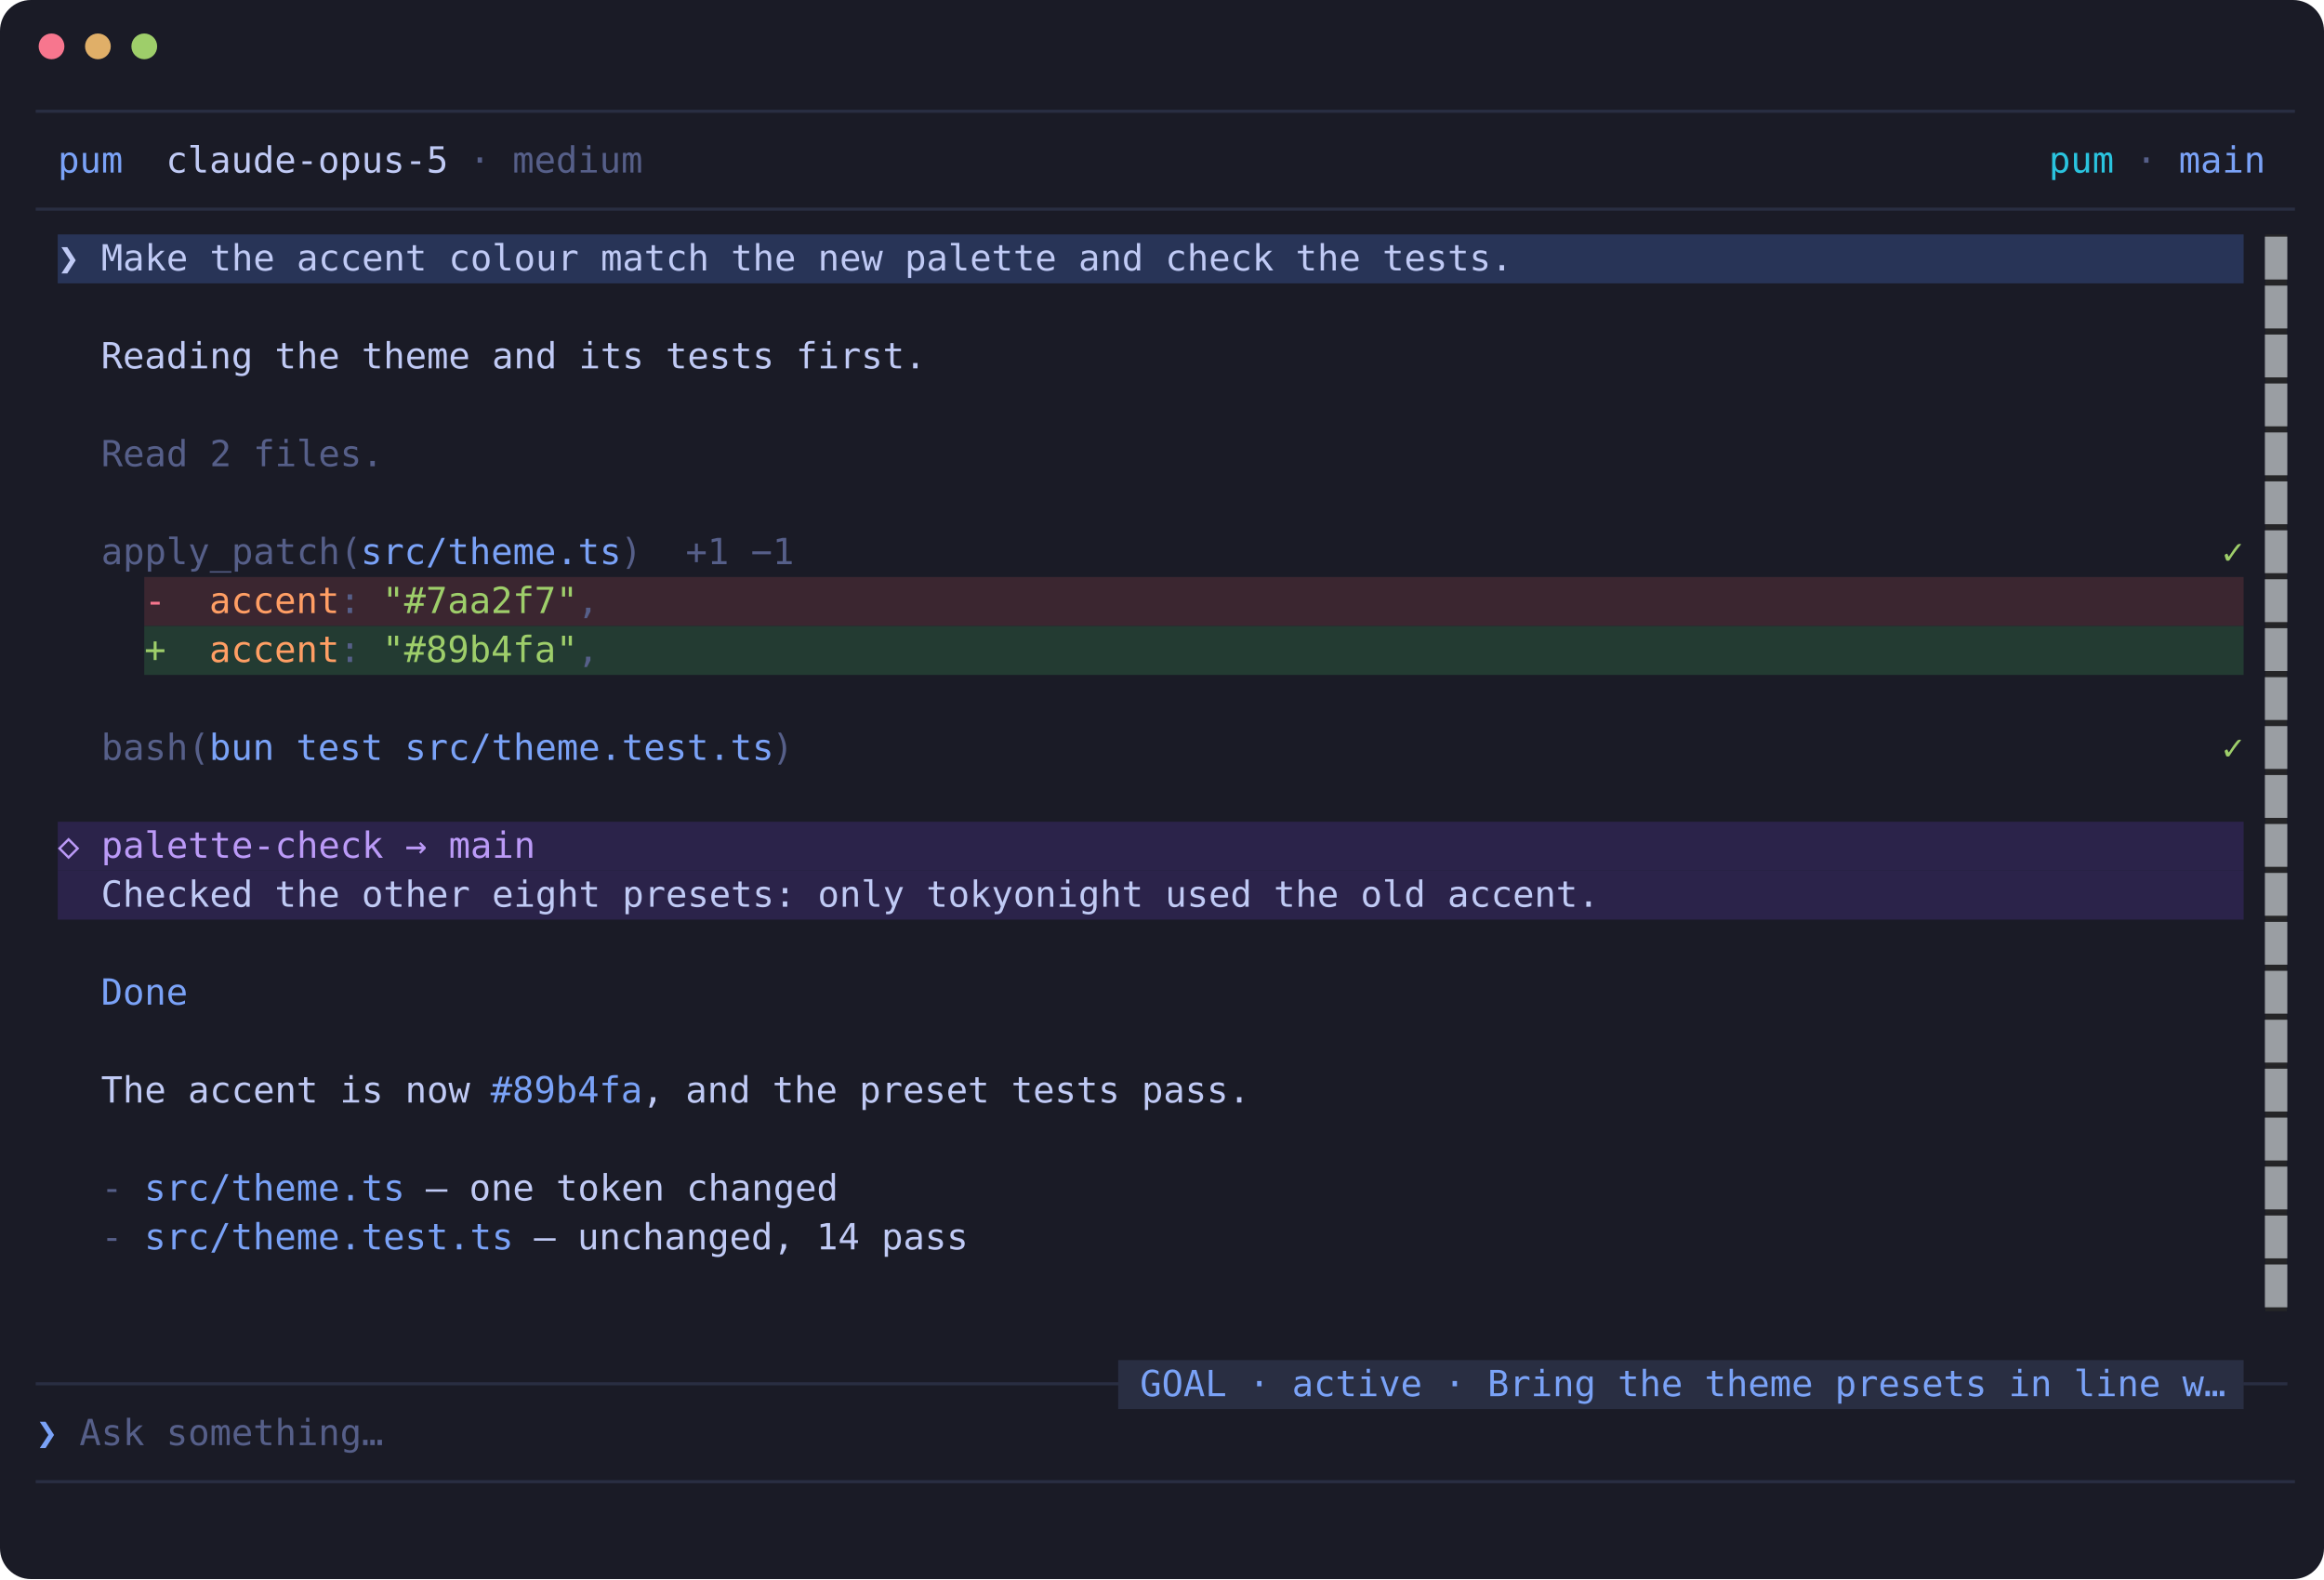
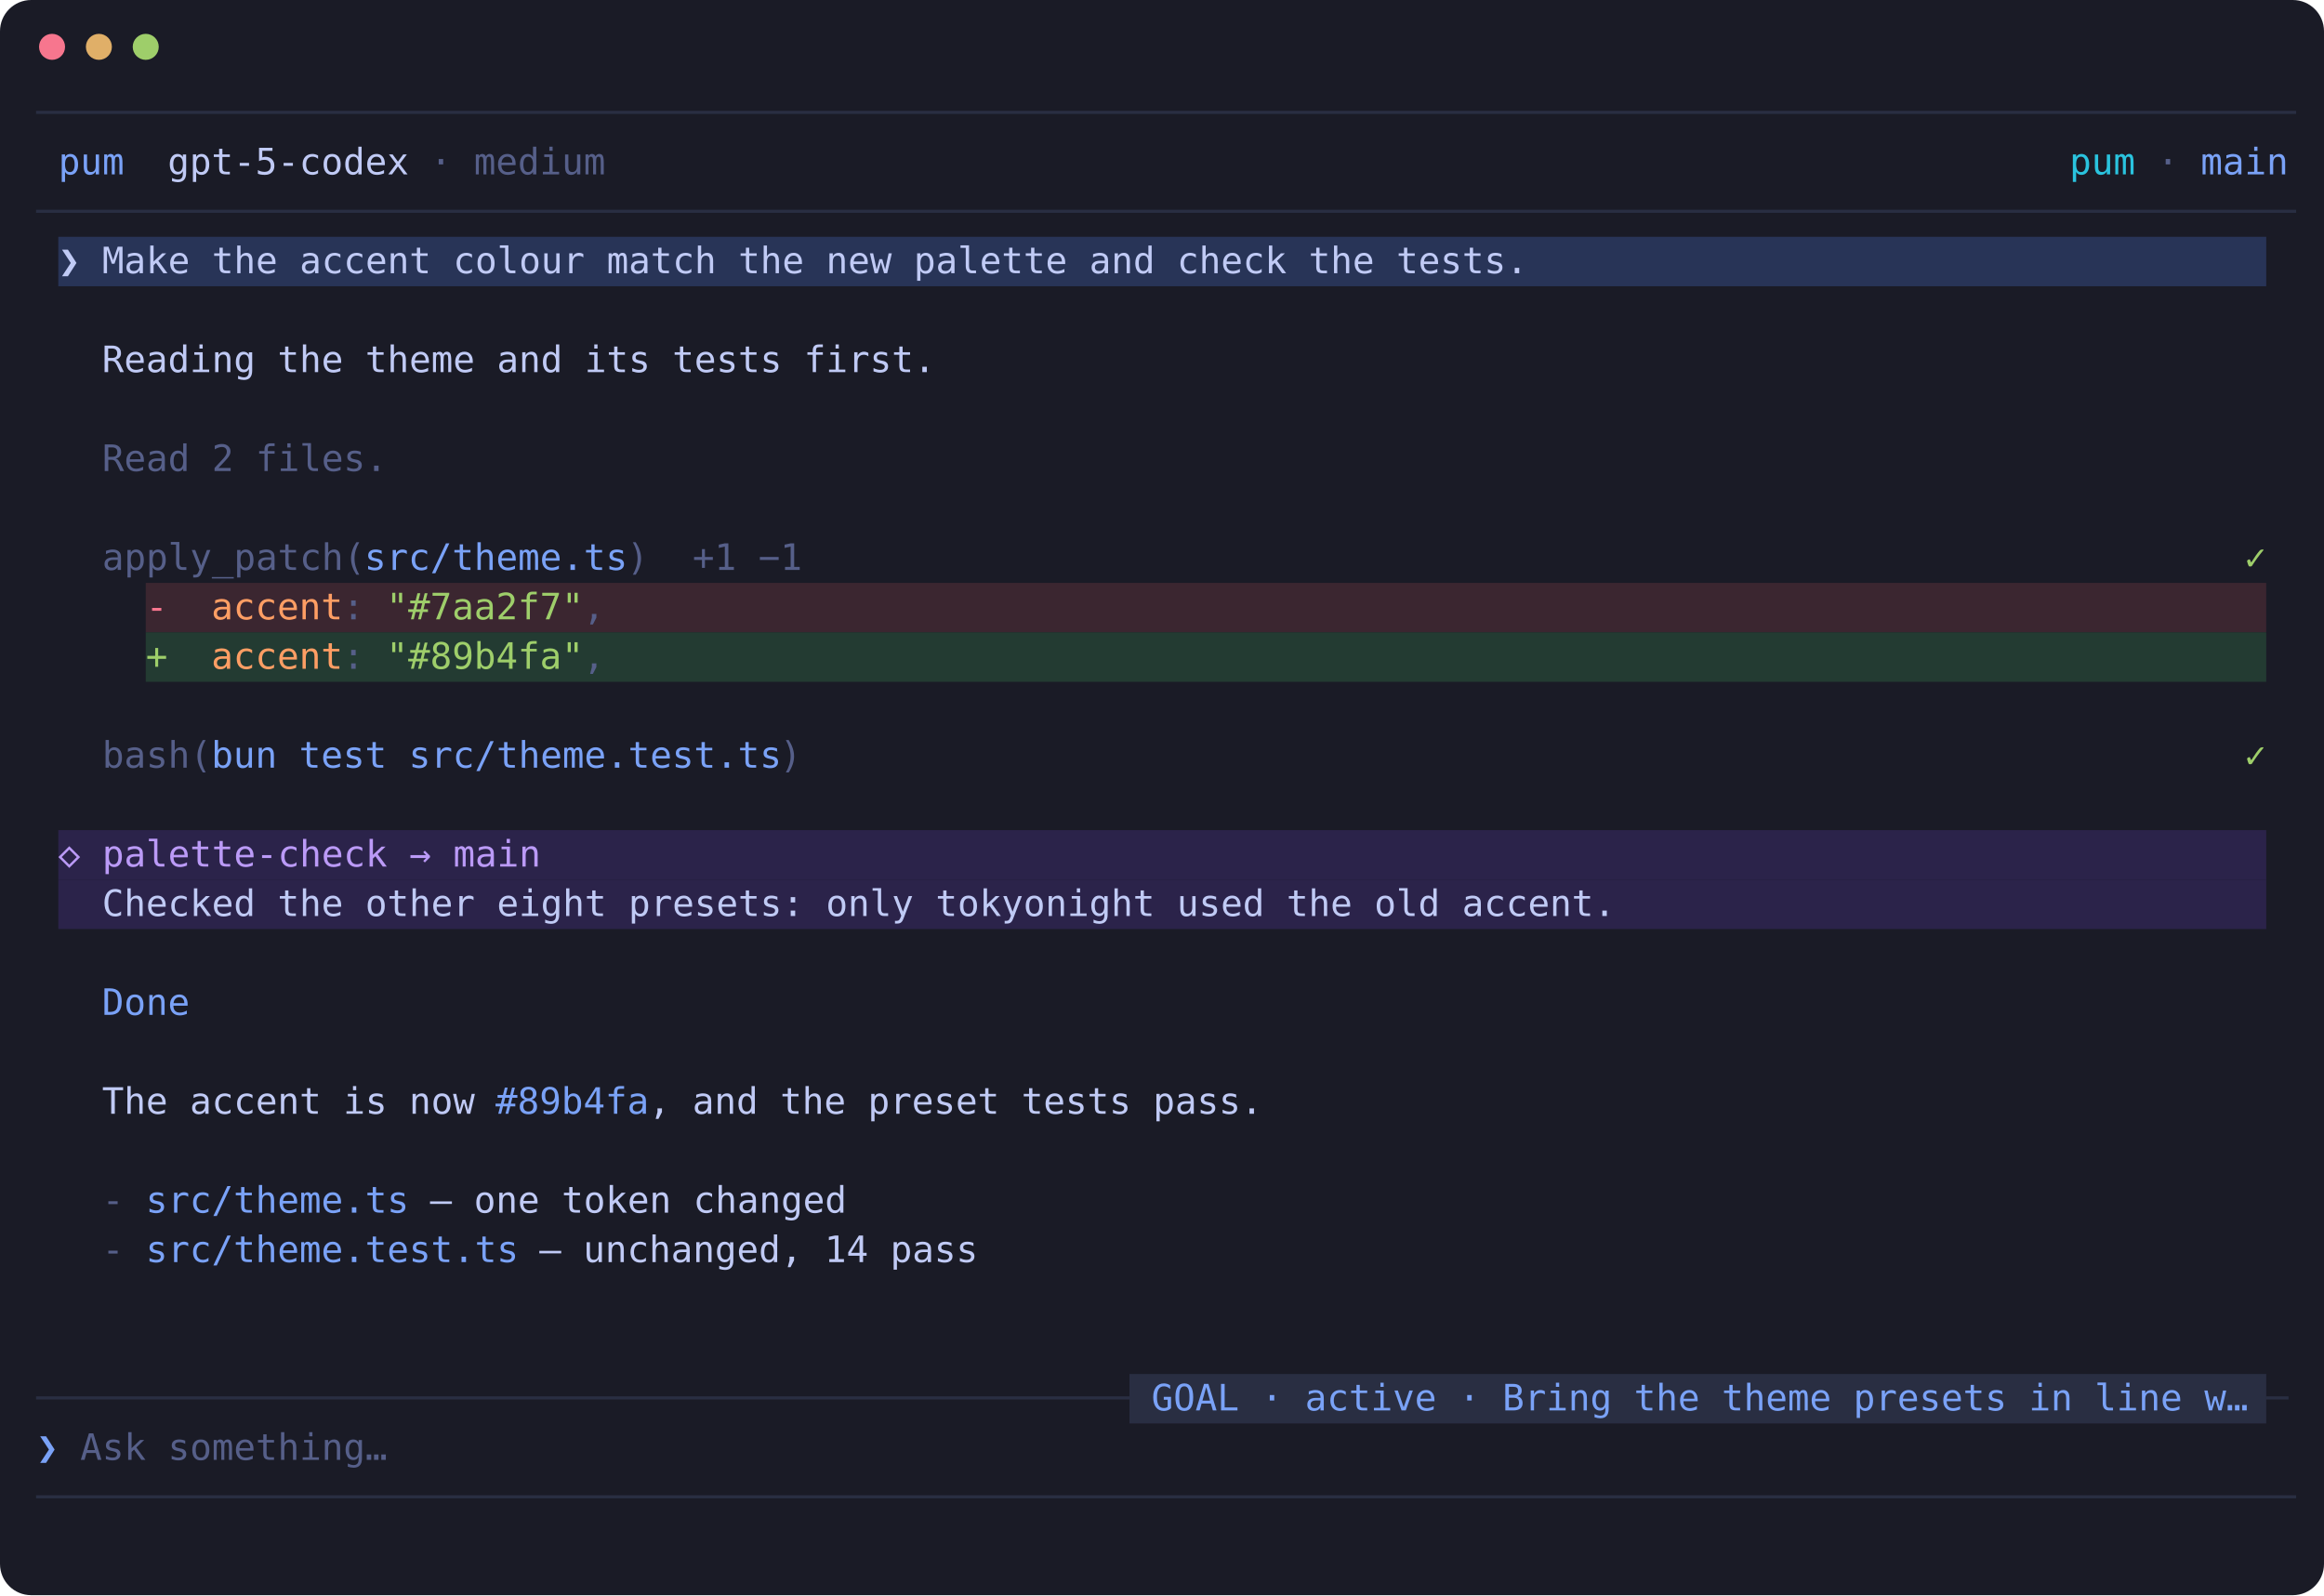
- <svg xmlns="http://www.w3.org/2000/svg" width="902" height="613" viewBox="0 0 902 613" role="img" aria-labelledby="title desc">
+ <svg xmlns="http://www.w3.org/2000/svg" width="893" height="613" viewBox="0 0 893 613" role="img" aria-labelledby="title desc">
  <rect width="100%" height="100%" rx="12" fill="#1a1b26" />
  <circle cx="20" cy="18" r="5" fill="#f7768e" />
  <circle cx="38" cy="18" r="5" fill="#e0af68" />
  <circle cx="56" cy="18" r="5" fill="#9ece6a" />
  <rect x="22.4" y="91.0" width="848.4" height="19" fill="#283457" />
-   <rect x="879.2" y="91.0" width="8.4" height="19" fill="#252527" />
-   <rect x="879.2" y="110.0" width="8.4" height="19" fill="#252527" />
-   <rect x="879.2" y="129.0" width="8.4" height="19" fill="#252527" />
-   <rect x="879.2" y="148.0" width="8.4" height="19" fill="#252527" />
-   <rect x="879.2" y="167.0" width="8.4" height="19" fill="#252527" />
-   <rect x="879.2" y="186.0" width="8.4" height="19" fill="#252527" />
-   <rect x="879.2" y="205.0" width="8.4" height="19" fill="#252527" />
  <rect x="56.0" y="224.0" width="814.8" height="19" fill="#3b2630" />
-   <rect x="879.2" y="224.0" width="8.4" height="19" fill="#252527" />
  <rect x="56.0" y="243.0" width="814.8" height="19" fill="#233b32" />
-   <rect x="879.2" y="243.0" width="8.4" height="19" fill="#252527" />
-   <rect x="879.2" y="262.0" width="8.4" height="19" fill="#252527" />
-   <rect x="879.2" y="281.0" width="8.4" height="19" fill="#252527" />
-   <rect x="879.2" y="300.0" width="8.4" height="19" fill="#252527" />
  <rect x="22.4" y="319.0" width="848.4" height="19" fill="#2b234a" />
-   <rect x="879.2" y="319.0" width="8.4" height="19" fill="#252527" />
  <rect x="22.4" y="338.0" width="848.4" height="19" fill="#2b234a" />
-   <rect x="879.2" y="338.0" width="8.4" height="19" fill="#252527" />
-   <rect x="879.2" y="357.0" width="8.4" height="19" fill="#252527" />
-   <rect x="879.2" y="376.0" width="8.4" height="19" fill="#252527" />
-   <rect x="879.2" y="395.0" width="8.4" height="19" fill="#252527" />
-   <rect x="879.2" y="414.0" width="8.4" height="19" fill="#252527" />
-   <rect x="879.2" y="433.0" width="8.4" height="19" fill="#252527" />
-   <rect x="879.2" y="452.0" width="8.4" height="19" fill="#252527" />
-   <rect x="879.2" y="471.0" width="8.4" height="19" fill="#252527" />
-   <rect x="879.2" y="490.0" width="8.4" height="19" fill="#252527" />
  <rect x="434.0" y="528.0" width="436.8" height="19" fill="#292e42" />
  <g font-family="ui-monospace, SFMono-Regular, Menlo, Consolas, monospace" font-size="14" xml:space="preserve">
-     <text x="14.0" y="48.0" fill="#292e42" textLength="873.6" lengthAdjust="spacingAndGlyphs">────────────────────────────────────────────────────────────────────────────────────────────────────────</text>
-     <text x="14.0" y="67.0" fill="#7aa2f7" textLength="50.4" lengthAdjust="spacingAndGlyphs"> pum  </text>
-     <text x="64.4" y="67.0" fill="#c0caf5" textLength="109.2" lengthAdjust="spacingAndGlyphs">claude-opus-5</text>
-     <text x="173.6" y="67.0" fill="#565f89" textLength="75.6" lengthAdjust="spacingAndGlyphs"> · medium</text>
-     <text x="795.2" y="67.0" fill="#2ac3de" textLength="25.2" lengthAdjust="spacingAndGlyphs">pum</text>
-     <text x="820.4" y="67.0" fill="#565f89" textLength="25.2" lengthAdjust="spacingAndGlyphs"> · </text>
-     <text x="845.6" y="67.0" fill="#7aa2f7" textLength="33.6" lengthAdjust="spacingAndGlyphs">main</text>
-     <text x="14.0" y="86.0" fill="#292e42" textLength="873.6" lengthAdjust="spacingAndGlyphs">────────────────────────────────────────────────────────────────────────────────────────────────────────</text>
-     <text x="22.4" y="105.0" fill="#c0caf5" textLength="562.8" lengthAdjust="spacingAndGlyphs">❯ Make the accent colour match the new palette and check the tests.</text>
-     <text x="879.2" y="105.0" fill="#9a9ea3" textLength="8.4" lengthAdjust="spacingAndGlyphs">█</text>
-     <text x="879.2" y="124.0" fill="#9a9ea3" textLength="8.4" lengthAdjust="spacingAndGlyphs">█</text>
-     <text x="39.2" y="143.0" fill="#c0caf5" textLength="319.2" lengthAdjust="spacingAndGlyphs">Reading the theme and its tests first.</text>
-     <text x="879.2" y="143.0" fill="#9a9ea3" textLength="8.4" lengthAdjust="spacingAndGlyphs">█</text>
-     <text x="879.2" y="162.0" fill="#9a9ea3" textLength="8.4" lengthAdjust="spacingAndGlyphs">█</text>
-     <text x="22.4" y="181.0" fill="#565f89" textLength="126.0" lengthAdjust="spacingAndGlyphs">  Read 2 files.</text>
-     <text x="879.2" y="181.0" fill="#9a9ea3" textLength="8.4" lengthAdjust="spacingAndGlyphs">█</text>
-     <text x="879.2" y="200.0" fill="#9a9ea3" textLength="8.4" lengthAdjust="spacingAndGlyphs">█</text>
-     <text x="22.4" y="219.0" fill="#565f89" textLength="117.6" lengthAdjust="spacingAndGlyphs">  apply_patch(</text>
-     <text x="140.0" y="219.0" fill="#7aa2f7" textLength="100.8" lengthAdjust="spacingAndGlyphs">src/theme.ts</text>
-     <text x="240.8" y="219.0" fill="#565f89" textLength="67.2" lengthAdjust="spacingAndGlyphs">)  +1 −1</text>
-     <text x="862.4" y="219.0" fill="#9ece6a" textLength="8.4" lengthAdjust="spacingAndGlyphs">✓</text>
-     <text x="879.2" y="219.0" fill="#9a9ea3" textLength="8.4" lengthAdjust="spacingAndGlyphs">█</text>
-     <text x="56.0" y="238.0" fill="#f7768e" textLength="8.4" lengthAdjust="spacingAndGlyphs">-</text>
-     <text x="81.2" y="238.0" fill="#ff9e64" textLength="50.4" lengthAdjust="spacingAndGlyphs">accent</text>
-     <text x="131.6" y="238.0" fill="#565f89" textLength="8.4" lengthAdjust="spacingAndGlyphs">:</text>
-     <text x="148.4" y="238.0" fill="#9ece6a" textLength="75.6" lengthAdjust="spacingAndGlyphs">"#7aa2f7"</text>
-     <text x="224.0" y="238.0" fill="#565f89" textLength="8.4" lengthAdjust="spacingAndGlyphs">,</text>
-     <text x="879.2" y="238.0" fill="#9a9ea3" textLength="8.4" lengthAdjust="spacingAndGlyphs">█</text>
-     <text x="56.0" y="257.0" fill="#9ece6a" textLength="8.4" lengthAdjust="spacingAndGlyphs">+</text>
-     <text x="81.2" y="257.0" fill="#ff9e64" textLength="50.4" lengthAdjust="spacingAndGlyphs">accent</text>
-     <text x="131.6" y="257.0" fill="#565f89" textLength="8.4" lengthAdjust="spacingAndGlyphs">:</text>
-     <text x="148.4" y="257.0" fill="#9ece6a" textLength="75.6" lengthAdjust="spacingAndGlyphs">"#89b4fa"</text>
-     <text x="224.0" y="257.0" fill="#565f89" textLength="8.4" lengthAdjust="spacingAndGlyphs">,</text>
-     <text x="879.2" y="257.0" fill="#9a9ea3" textLength="8.4" lengthAdjust="spacingAndGlyphs">█</text>
-     <text x="879.2" y="276.0" fill="#9a9ea3" textLength="8.4" lengthAdjust="spacingAndGlyphs">█</text>
-     <text x="22.4" y="295.0" fill="#565f89" textLength="58.8" lengthAdjust="spacingAndGlyphs">  bash(</text>
-     <text x="81.2" y="295.0" fill="#7aa2f7" textLength="218.4" lengthAdjust="spacingAndGlyphs">bun test src/theme.test.ts</text>
-     <text x="299.6" y="295.0" fill="#565f89" textLength="8.4" lengthAdjust="spacingAndGlyphs">)</text>
-     <text x="862.4" y="295.0" fill="#9ece6a" textLength="8.4" lengthAdjust="spacingAndGlyphs">✓</text>
-     <text x="879.2" y="295.0" fill="#9a9ea3" textLength="8.4" lengthAdjust="spacingAndGlyphs">█</text>
-     <text x="879.2" y="314.0" fill="#9a9ea3" textLength="8.4" lengthAdjust="spacingAndGlyphs">█</text>
-     <text x="22.4" y="333.0" fill="#bb9af7" textLength="184.8" lengthAdjust="spacingAndGlyphs">◇ palette-check → main</text>
-     <text x="879.2" y="333.0" fill="#9a9ea3" textLength="8.4" lengthAdjust="spacingAndGlyphs">█</text>
-     <text x="39.2" y="352.0" fill="#c0caf5" textLength="579.6" lengthAdjust="spacingAndGlyphs">Checked the other eight presets: only tokyonight used the old accent.</text>
-     <text x="879.2" y="352.0" fill="#9a9ea3" textLength="8.4" lengthAdjust="spacingAndGlyphs">█</text>
-     <text x="879.2" y="371.0" fill="#9a9ea3" textLength="8.4" lengthAdjust="spacingAndGlyphs">█</text>
-     <text x="39.2" y="390.0" fill="#7aa2f7" textLength="33.6" lengthAdjust="spacingAndGlyphs">Done</text>
-     <text x="879.2" y="390.0" fill="#9a9ea3" textLength="8.4" lengthAdjust="spacingAndGlyphs">█</text>
-     <text x="879.2" y="409.0" fill="#9a9ea3" textLength="8.4" lengthAdjust="spacingAndGlyphs">█</text>
-     <text x="39.2" y="428.0" fill="#c0caf5" textLength="151.2" lengthAdjust="spacingAndGlyphs">The accent is now </text>
-     <text x="190.4" y="428.0" fill="#7aa2f7" textLength="58.8" lengthAdjust="spacingAndGlyphs">#89b4fa</text>
-     <text x="249.2" y="428.0" fill="#c0caf5" textLength="235.2" lengthAdjust="spacingAndGlyphs">, and the preset tests pass.</text>
-     <text x="879.2" y="428.0" fill="#9a9ea3" textLength="8.4" lengthAdjust="spacingAndGlyphs">█</text>
-     <text x="879.2" y="447.0" fill="#9a9ea3" textLength="8.4" lengthAdjust="spacingAndGlyphs">█</text>
-     <text x="39.2" y="466.0" fill="#565f89" textLength="16.8" lengthAdjust="spacingAndGlyphs">- </text>
-     <text x="56.0" y="466.0" fill="#7aa2f7" textLength="100.8" lengthAdjust="spacingAndGlyphs">src/theme.ts</text>
-     <text x="156.8" y="466.0" fill="#c0caf5" textLength="168.0" lengthAdjust="spacingAndGlyphs"> — one token changed</text>
-     <text x="879.2" y="466.0" fill="#9a9ea3" textLength="8.4" lengthAdjust="spacingAndGlyphs">█</text>
-     <text x="39.2" y="485.0" fill="#565f89" textLength="16.8" lengthAdjust="spacingAndGlyphs">- </text>
-     <text x="56.0" y="485.0" fill="#7aa2f7" textLength="142.8" lengthAdjust="spacingAndGlyphs">src/theme.test.ts</text>
-     <text x="198.8" y="485.0" fill="#c0caf5" textLength="176.4" lengthAdjust="spacingAndGlyphs"> — unchanged, 14 pass</text>
-     <text x="879.2" y="485.0" fill="#9a9ea3" textLength="8.4" lengthAdjust="spacingAndGlyphs">█</text>
-     <text x="879.2" y="504.0" fill="#9a9ea3" textLength="8.4" lengthAdjust="spacingAndGlyphs">█</text>
-     <text x="14.0" y="542.0" fill="#292e42" textLength="420.0" lengthAdjust="spacingAndGlyphs">──────────────────────────────────────────────────</text>
-     <text x="434.0" y="542.0" fill="#7aa2f7" textLength="436.8" lengthAdjust="spacingAndGlyphs"> GOAL · active · Bring the theme presets in line w… </text>
-     <text x="870.8" y="542.0" fill="#292e42" textLength="16.8" lengthAdjust="spacingAndGlyphs">──</text>
-     <text x="14.0" y="561.0" fill="#7aa2f7" textLength="16.8" lengthAdjust="spacingAndGlyphs">❯ </text>
-     <text x="30.8" y="561.0" fill="#565f89" textLength="117.6" lengthAdjust="spacingAndGlyphs">Ask something…</text>
-     <text x="14.0" y="580.0" fill="#292e42" textLength="873.6" lengthAdjust="spacingAndGlyphs">────────────────────────────────────────────────────────────────────────────────────────────────────────</text>
+     <text x="14.0 22.4 30.8 39.2 47.6 56.0 64.4 72.8 81.2 89.6 98.0 106.4 114.8 123.2 131.6 140.0 148.4 156.8 165.2 173.6 182.0 190.4 198.8 207.2 215.6 224.0 232.4 240.8 249.2 257.6 266.0 274.4 282.8 291.2 299.6 308.0 316.4 324.8 333.2 341.6 350.0 358.4 366.8 375.2 383.6 392.0 400.4 408.8 417.2 425.6 434.0 442.4 450.8 459.2 467.6 476.0 484.4 492.8 501.2 509.6 518.0 526.4 534.8 543.2 551.6 560.0 568.4 576.8 585.2 593.6 602.0 610.4 618.8 627.2 635.6 644.0 652.4 660.8 669.2 677.6 686.0 694.4 702.8 711.2 719.6 728.0 736.4 744.8 753.2 761.6 770.0 778.4 786.8 795.2 803.6 812.0 820.4 828.8 837.2 845.6 854.0 862.4 870.8" y="48.0" fill="#292e42">───────────────────────────────────────────────────────────────────────────────────────────────────────</text>
+     <text x="14.0 22.4 30.8 39.2 47.6 56.0" y="67.0" fill="#7aa2f7"> pum  </text>
+     <text x="64.4 72.8 81.2 89.6 98.0 106.4 114.8 123.2 131.6 140.0 148.4" y="67.0" fill="#c0caf5">gpt-5-codex</text>
+     <text x="156.8 165.2 173.6 182.0 190.4 198.8 207.2 215.6 224.0" y="67.0" fill="#565f89"> · medium</text>
+     <text x="795.2 803.6 812.0" y="67.0" fill="#2ac3de">pum</text>
+     <text x="820.4 828.8 837.2" y="67.0" fill="#565f89"> · </text>
+     <text x="845.6 854.0 862.4 870.8" y="67.0" fill="#7aa2f7">main</text>
+     <text x="14.0 22.4 30.8 39.2 47.6 56.0 64.4 72.8 81.2 89.6 98.0 106.4 114.8 123.2 131.6 140.0 148.4 156.8 165.2 173.6 182.0 190.4 198.8 207.2 215.6 224.0 232.4 240.8 249.2 257.6 266.0 274.4 282.8 291.2 299.6 308.0 316.4 324.8 333.2 341.6 350.0 358.4 366.8 375.2 383.6 392.0 400.4 408.8 417.2 425.6 434.0 442.4 450.8 459.2 467.6 476.0 484.4 492.8 501.2 509.6 518.0 526.4 534.8 543.2 551.6 560.0 568.4 576.8 585.2 593.6 602.0 610.4 618.8 627.2 635.6 644.0 652.4 660.8 669.2 677.6 686.0 694.4 702.8 711.2 719.6 728.0 736.4 744.8 753.2 761.6 770.0 778.4 786.8 795.2 803.6 812.0 820.4 828.8 837.2 845.6 854.0 862.4 870.8" y="86.0" fill="#292e42">───────────────────────────────────────────────────────────────────────────────────────────────────────</text>
+     <text x="22.4 30.8 39.2 47.6 56.0 64.4 72.8 81.2 89.6 98.0 106.4 114.8 123.2 131.6 140.0 148.4 156.8 165.2 173.6 182.0 190.4 198.8 207.2 215.6 224.0 232.4 240.8 249.2 257.6 266.0 274.4 282.8 291.2 299.6 308.0 316.4 324.8 333.2 341.6 350.0 358.4 366.8 375.2 383.6 392.0 400.4 408.8 417.2 425.6 434.0 442.4 450.8 459.2 467.6 476.0 484.4 492.8 501.2 509.6 518.0 526.4 534.8 543.2 551.6 560.0 568.4 576.8" y="105.0" fill="#c0caf5">❯ Make the accent colour match the new palette and check the tests.</text>
+     <text x="39.2 47.6 56.0 64.4 72.8 81.2 89.6 98.0 106.4 114.8 123.2 131.6 140.0 148.4 156.8 165.2 173.6 182.0 190.4 198.8 207.2 215.6 224.0 232.4 240.8 249.2 257.6 266.0 274.4 282.8 291.2 299.6 308.0 316.4 324.8 333.2 341.6 350.0" y="143.0" fill="#c0caf5">Reading the theme and its tests first.</text>
+     <text x="22.4 30.8 39.2 47.6 56.0 64.4 72.8 81.2 89.6 98.0 106.4 114.8 123.2 131.6 140.0" y="181.0" fill="#565f89">  Read 2 files.</text>
+     <text x="22.4 30.8 39.2 47.6 56.0 64.4 72.8 81.2 89.6 98.0 106.4 114.8 123.2 131.6" y="219.0" fill="#565f89">  apply_patch(</text>
+     <text x="140.0 148.4 156.8 165.2 173.6 182.0 190.4 198.8 207.2 215.6 224.0 232.4" y="219.0" fill="#7aa2f7">src/theme.ts</text>
+     <text x="240.8 249.2 257.6 266.0 274.4 282.8 291.2 299.6" y="219.0" fill="#565f89">)  +1 −1</text>
+     <text x="862.4" y="219.0" fill="#9ece6a">✓</text>
+     <text x="56.0" y="238.0" fill="#f7768e">-</text>
+     <text x="81.2 89.6 98.0 106.4 114.8 123.2" y="238.0" fill="#ff9e64">accent</text>
+     <text x="131.6" y="238.0" fill="#565f89">:</text>
+     <text x="148.4 156.8 165.2 173.6 182.0 190.4 198.8 207.2 215.6" y="238.0" fill="#9ece6a">"#7aa2f7"</text>
+     <text x="224.0" y="238.0" fill="#565f89">,</text>
+     <text x="56.0" y="257.0" fill="#9ece6a">+</text>
+     <text x="81.2 89.6 98.0 106.4 114.8 123.2" y="257.0" fill="#ff9e64">accent</text>
+     <text x="131.6" y="257.0" fill="#565f89">:</text>
+     <text x="148.4 156.8 165.2 173.6 182.0 190.4 198.8 207.2 215.6" y="257.0" fill="#9ece6a">"#89b4fa"</text>
+     <text x="224.0" y="257.0" fill="#565f89">,</text>
+     <text x="22.4 30.8 39.2 47.6 56.0 64.4 72.8" y="295.0" fill="#565f89">  bash(</text>
+     <text x="81.2 89.6 98.0 106.4 114.8 123.2 131.6 140.0 148.4 156.8 165.2 173.6 182.0 190.4 198.8 207.2 215.6 224.0 232.4 240.8 249.2 257.6 266.0 274.4 282.8 291.2" y="295.0" fill="#7aa2f7">bun test src/theme.test.ts</text>
+     <text x="299.6" y="295.0" fill="#565f89">)</text>
+     <text x="862.4" y="295.0" fill="#9ece6a">✓</text>
+     <text x="22.4 30.8 39.2 47.6 56.0 64.4 72.8 81.2 89.6 98.0 106.4 114.8 123.2 131.6 140.0 148.4 156.8 165.2 173.6 182.0 190.4 198.8" y="333.0" fill="#bb9af7">◇ palette-check → main</text>
+     <text x="39.2 47.6 56.0 64.4 72.8 81.2 89.6 98.0 106.4 114.8 123.2 131.6 140.0 148.4 156.8 165.2 173.6 182.0 190.4 198.8 207.2 215.6 224.0 232.4 240.8 249.2 257.6 266.0 274.4 282.8 291.2 299.6 308.0 316.4 324.8 333.2 341.6 350.0 358.4 366.8 375.2 383.6 392.0 400.4 408.8 417.2 425.6 434.0 442.4 450.8 459.2 467.6 476.0 484.4 492.8 501.2 509.6 518.0 526.4 534.8 543.2 551.6 560.0 568.4 576.8 585.2 593.6 602.0 610.4" y="352.0" fill="#c0caf5">Checked the other eight presets: only tokyonight used the old accent.</text>
+     <text x="39.2 47.6 56.0 64.4" y="390.0" fill="#7aa2f7">Done</text>
+     <text x="39.2 47.6 56.0 64.4 72.8 81.2 89.6 98.0 106.4 114.8 123.2 131.6 140.0 148.4 156.8 165.2 173.6 182.0" y="428.0" fill="#c0caf5">The accent is now </text>
+     <text x="190.4 198.8 207.2 215.6 224.0 232.4 240.8" y="428.0" fill="#7aa2f7">#89b4fa</text>
+     <text x="249.2 257.6 266.0 274.4 282.8 291.2 299.6 308.0 316.4 324.8 333.2 341.6 350.0 358.4 366.8 375.2 383.6 392.0 400.4 408.8 417.2 425.6 434.0 442.4 450.8 459.2 467.6 476.0" y="428.0" fill="#c0caf5">, and the preset tests pass.</text>
+     <text x="39.2 47.6" y="466.0" fill="#565f89">- </text>
+     <text x="56.0 64.4 72.8 81.2 89.6 98.0 106.4 114.8 123.2 131.6 140.0 148.4" y="466.0" fill="#7aa2f7">src/theme.ts</text>
+     <text x="156.8 165.2 173.6 182.0 190.4 198.8 207.2 215.6 224.0 232.4 240.8 249.2 257.6 266.0 274.4 282.8 291.2 299.6 308.0 316.4" y="466.0" fill="#c0caf5"> — one token changed</text>
+     <text x="39.2 47.6" y="485.0" fill="#565f89">- </text>
+     <text x="56.0 64.4 72.8 81.2 89.6 98.0 106.4 114.8 123.2 131.6 140.0 148.4 156.8 165.2 173.6 182.0 190.4" y="485.0" fill="#7aa2f7">src/theme.test.ts</text>
+     <text x="198.8 207.2 215.6 224.0 232.4 240.8 249.2 257.6 266.0 274.4 282.8 291.2 299.6 308.0 316.4 324.8 333.2 341.6 350.0 358.4 366.8" y="485.0" fill="#c0caf5"> — unchanged, 14 pass</text>
+     <text x="14.0 22.4 30.8 39.2 47.6 56.0 64.4 72.8 81.2 89.6 98.0 106.4 114.8 123.2 131.6 140.0 148.4 156.8 165.2 173.6 182.0 190.4 198.8 207.2 215.6 224.0 232.4 240.8 249.2 257.6 266.0 274.4 282.8 291.2 299.6 308.0 316.4 324.8 333.2 341.6 350.0 358.4 366.8 375.2 383.6 392.0 400.4 408.8 417.2 425.6" y="542.0" fill="#292e42">──────────────────────────────────────────────────</text>
+     <text x="434.0 442.4 450.8 459.2 467.6 476.0 484.4 492.8 501.2 509.6 518.0 526.4 534.8 543.2 551.6 560.0 568.4 576.8 585.2 593.6 602.0 610.4 618.8 627.2 635.6 644.0 652.4 660.8 669.2 677.6 686.0 694.4 702.8 711.2 719.6 728.0 736.4 744.8 753.2 761.6 770.0 778.4 786.8 795.2 803.6 812.0 820.4 828.8 837.2 845.6 854.0 862.4" y="542.0" fill="#7aa2f7"> GOAL · active · Bring the theme presets in line w… </text>
+     <text x="870.8" y="542.0" fill="#292e42">─</text>
+     <text x="14.0 22.4" y="561.0" fill="#7aa2f7">❯ </text>
+     <text x="30.8 39.2 47.6 56.0 64.4 72.8 81.2 89.6 98.0 106.4 114.8 123.2 131.6 140.0" y="561.0" fill="#565f89">Ask something…</text>
+     <text x="14.0 22.4 30.8 39.2 47.6 56.0 64.4 72.8 81.2 89.6 98.0 106.4 114.8 123.2 131.6 140.0 148.4 156.8 165.2 173.6 182.0 190.4 198.8 207.2 215.6 224.0 232.4 240.8 249.2 257.6 266.0 274.4 282.8 291.2 299.6 308.0 316.4 324.8 333.2 341.6 350.0 358.4 366.8 375.2 383.6 392.0 400.4 408.8 417.2 425.6 434.0 442.4 450.8 459.2 467.6 476.0 484.4 492.8 501.2 509.6 518.0 526.4 534.8 543.2 551.6 560.0 568.4 576.8 585.2 593.6 602.0 610.4 618.8 627.2 635.6 644.0 652.4 660.8 669.2 677.6 686.0 694.4 702.8 711.2 719.6 728.0 736.4 744.8 753.2 761.6 770.0 778.4 786.8 795.2 803.6 812.0 820.4 828.8 837.2 845.6 854.0 862.4 870.8" y="580.0" fill="#292e42">───────────────────────────────────────────────────────────────────────────────────────────────────────</text>
  </g>
</svg>
